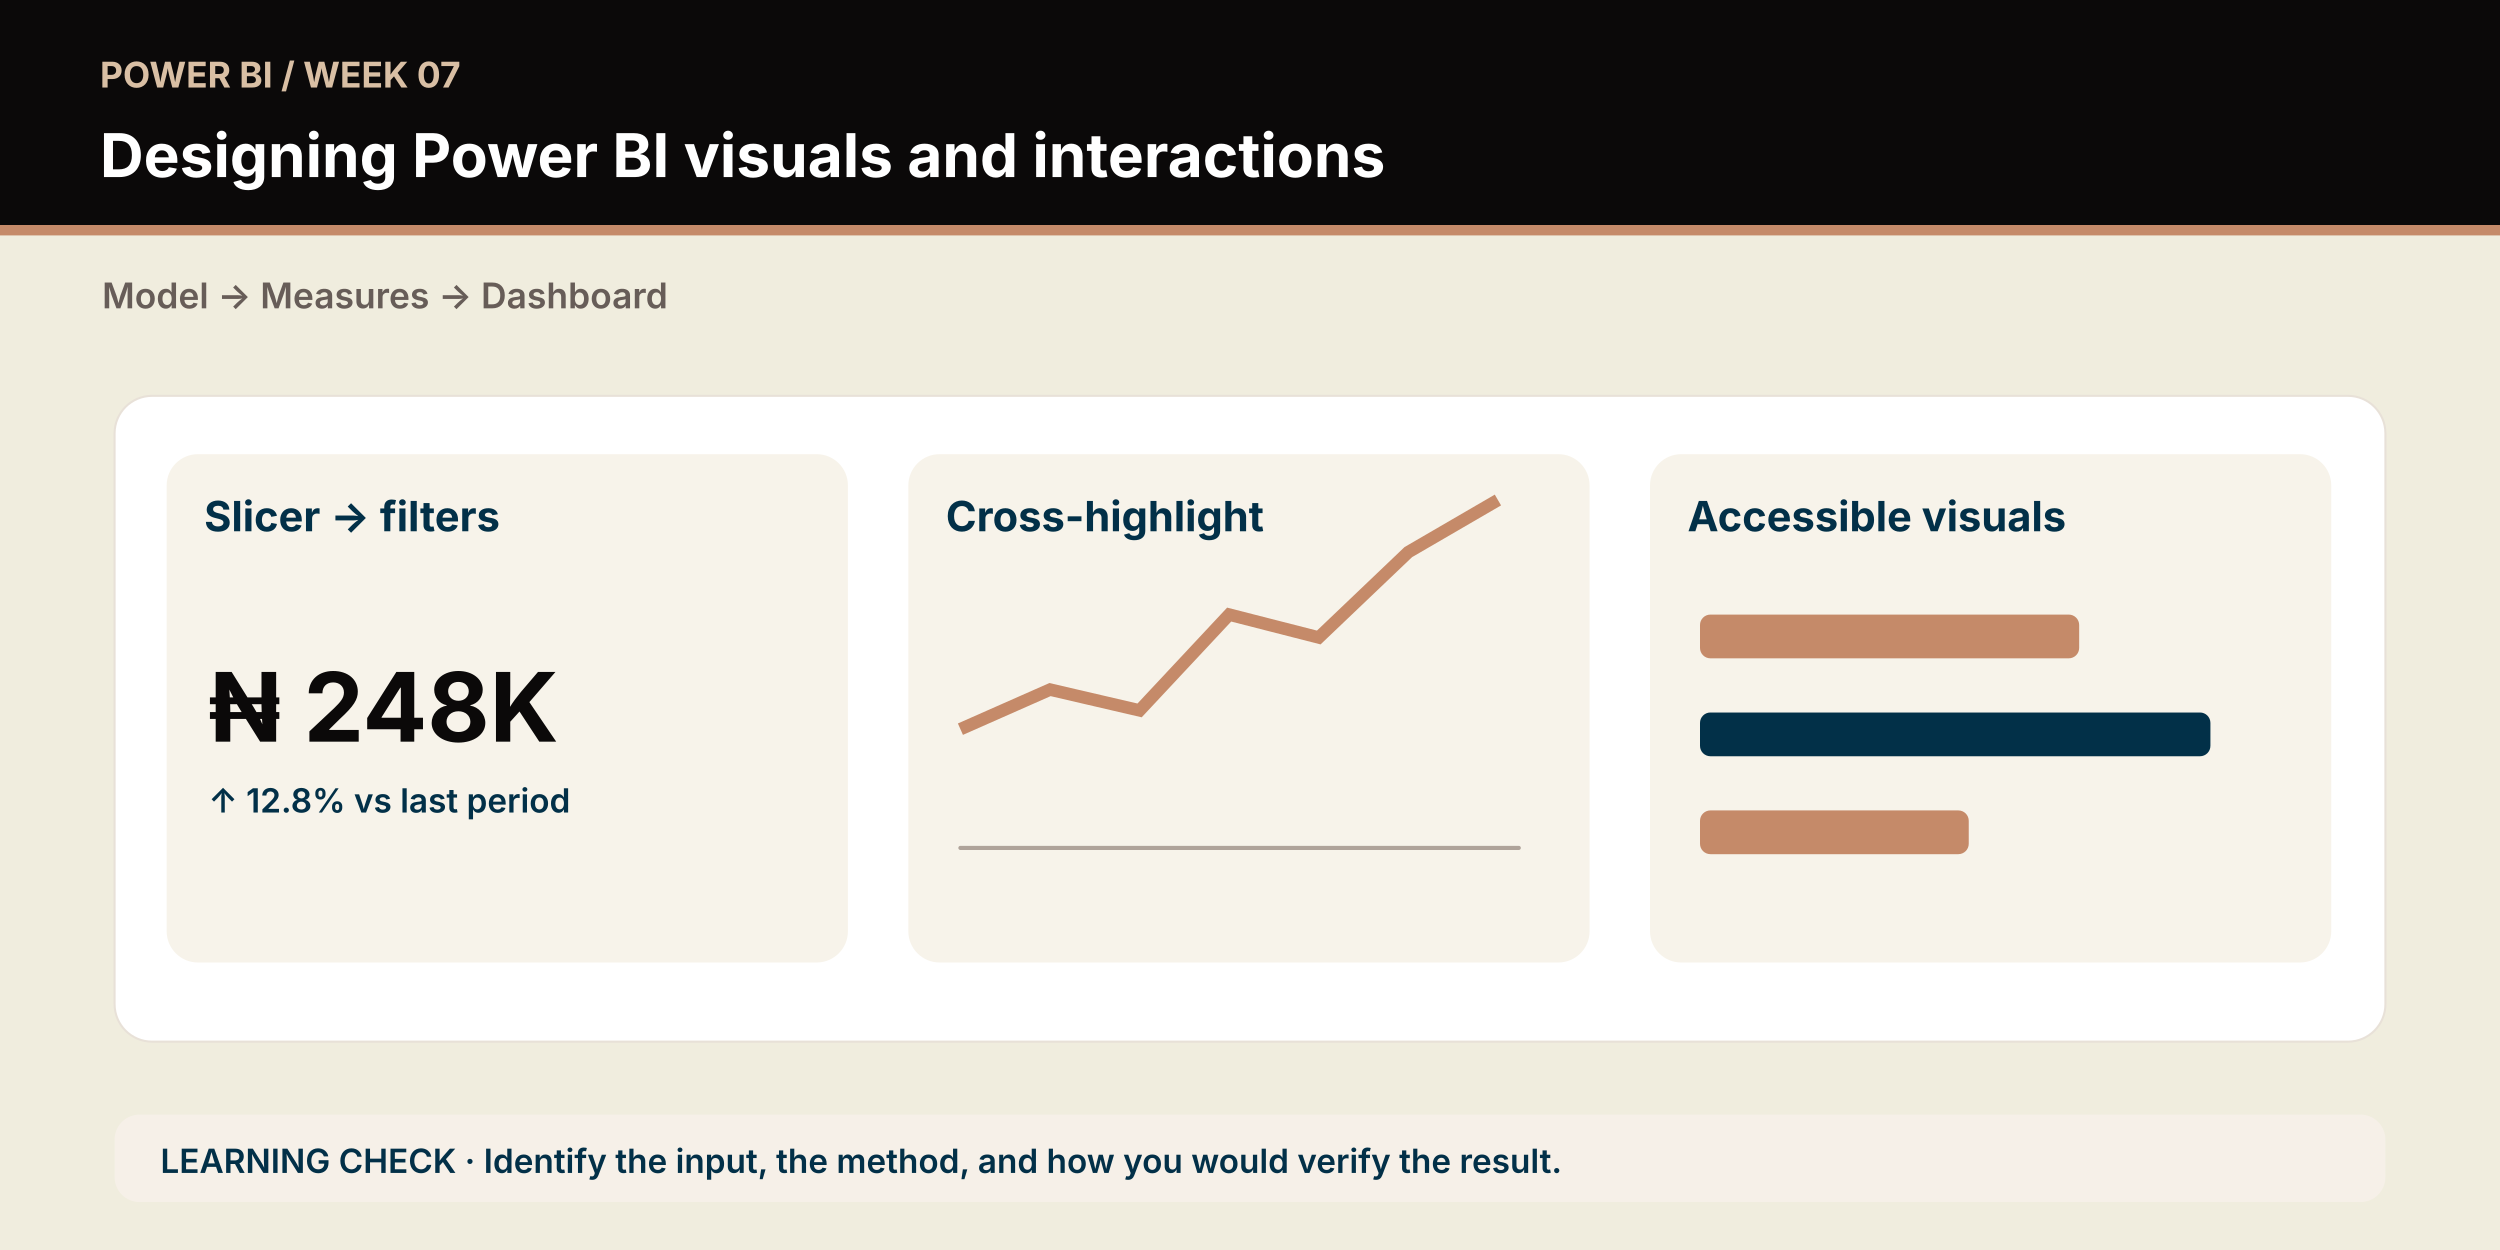
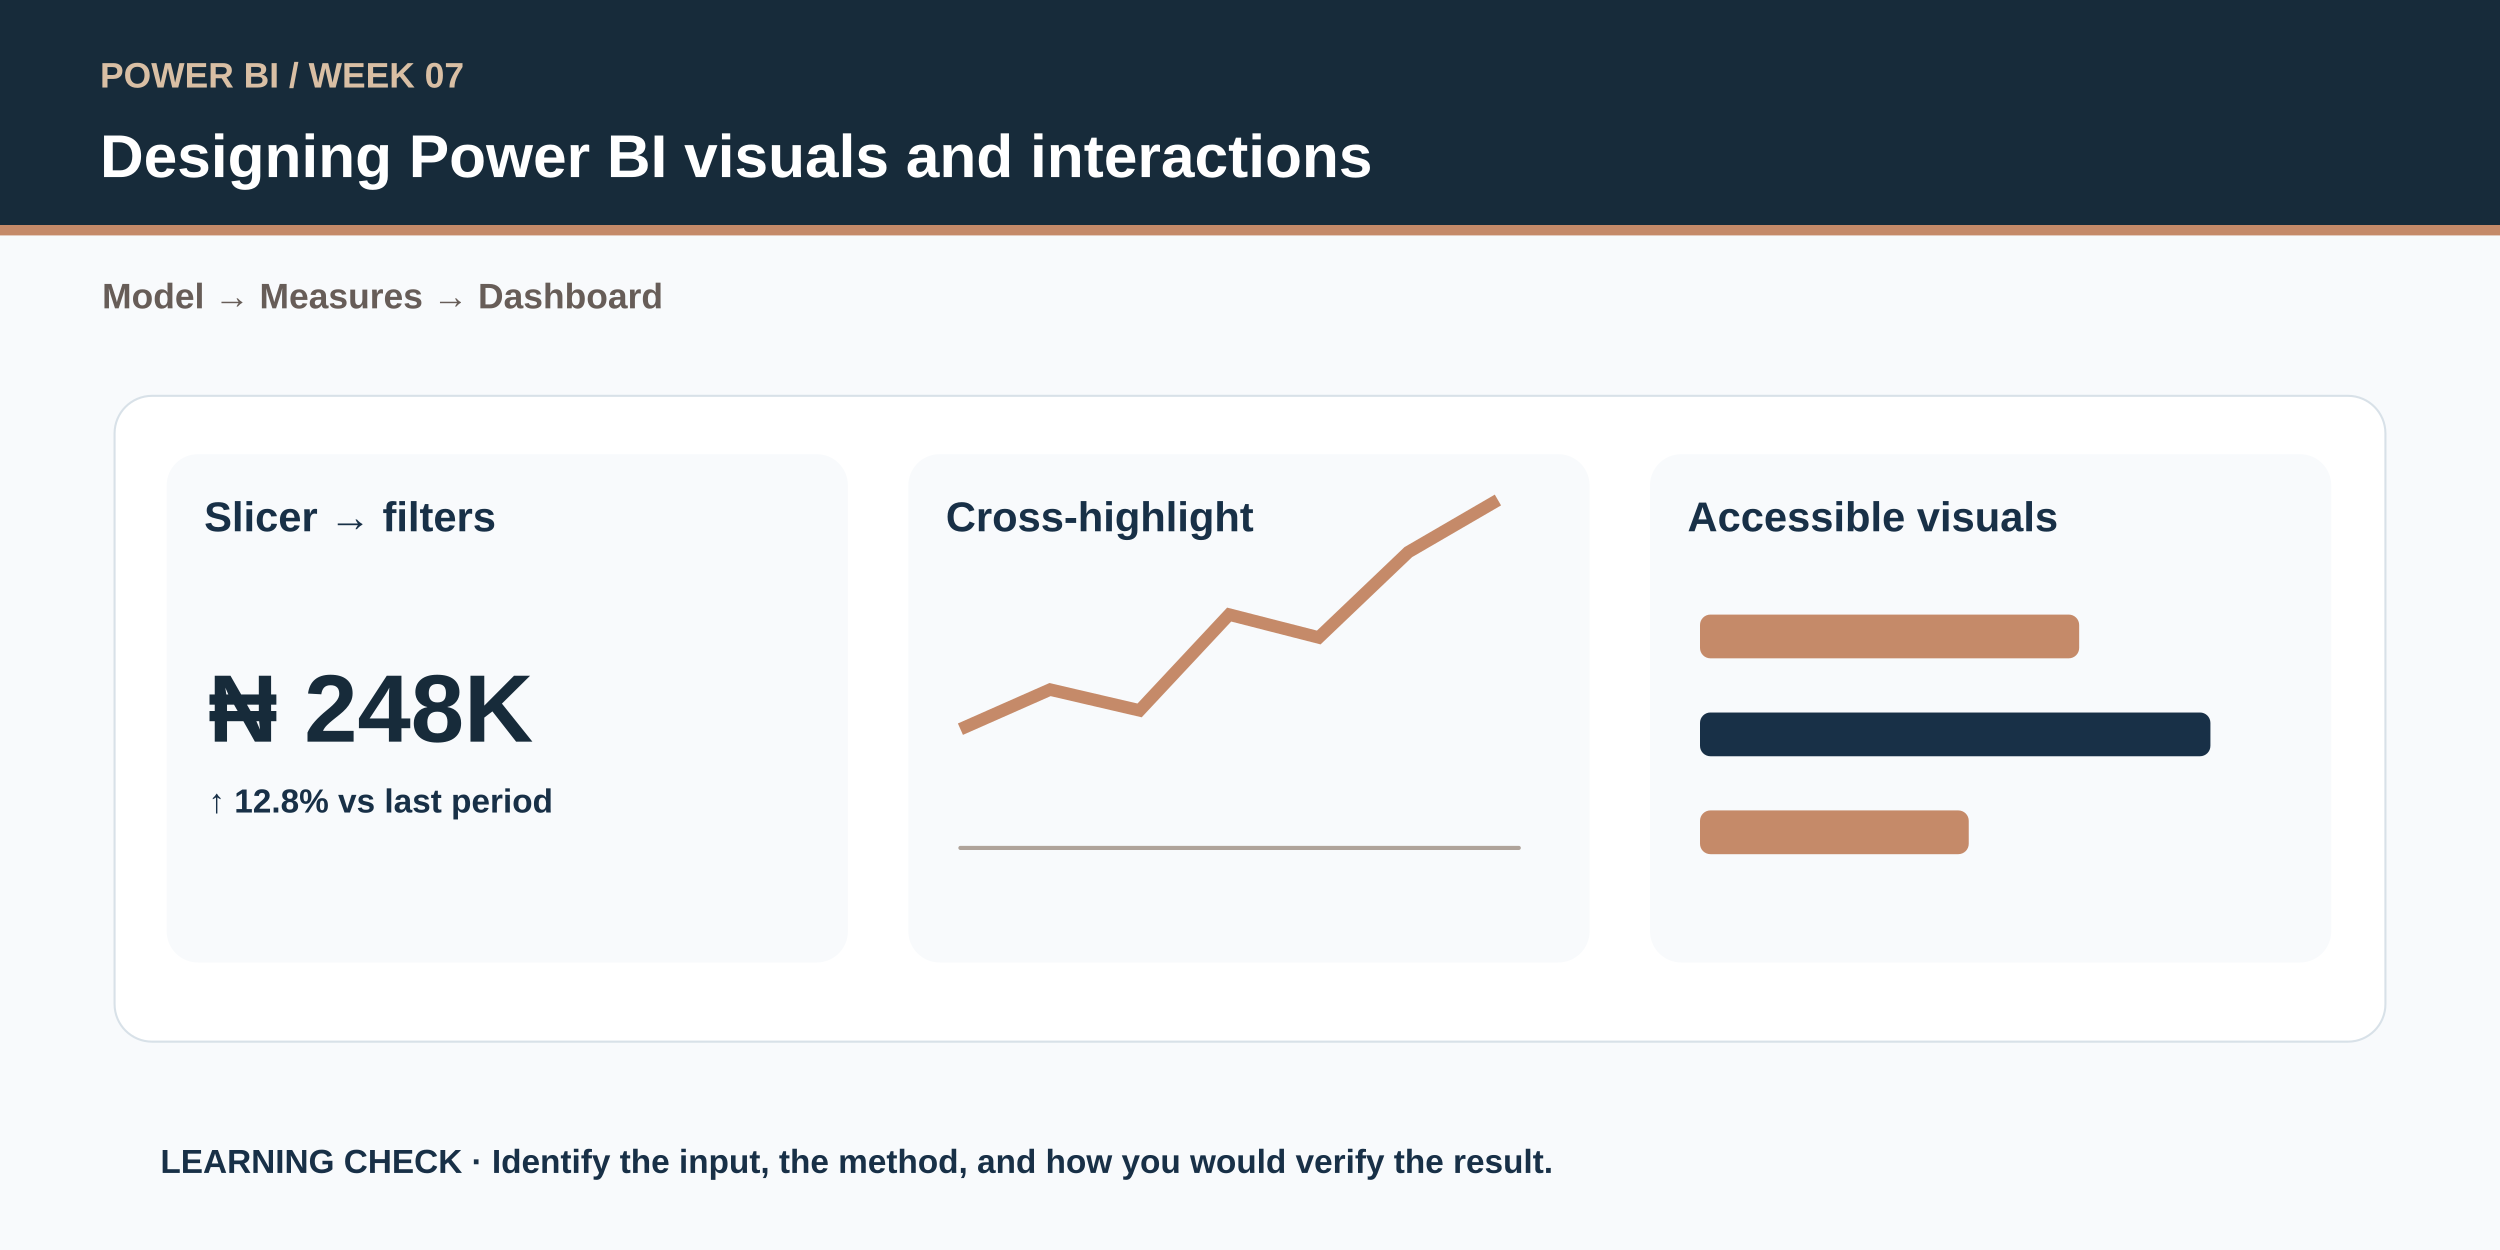
<svg xmlns="http://www.w3.org/2000/svg" width="1200" height="600" viewBox="0 0 1200 600" role="img" aria-label="POWER BI week 7: Designing Power BI visuals and interactions concept diagram">
-   <rect x="0" y="0" width="1200" height="600" rx="0" fill="#F0EDDE" stroke="none" />
-   <rect x="0" y="0" width="1200" height="112" rx="0" fill="#0B0909" stroke="none" />
+   <rect x="0" y="0" width="1200" height="600" rx="0" fill="#F8FAFC" stroke="none" />
+   <rect x="0" y="0" width="1200" height="112" rx="0" fill="#172B3A" stroke="none" />
  <rect x="0" y="108" width="1200" height="5" rx="0" fill="#C58A69" stroke="none" />
-   <text x="48" y="42" fill="#D9BFA4" font-size="17" font-family="Inter,Arial,sans-serif" font-weight="700">POWER BI  /  WEEK 07</text>
-   <text x="48" y="85" fill="#FFFFFF" font-size="29" font-family="Inter,Arial,sans-serif" font-weight="700">Designing Power BI visuals and interactions</text>
-   <text x="49" y="148" fill="#675D58" font-size="17" font-family="Inter,Arial,sans-serif" font-weight="600">Model → Measures → Dashboard</text>
-   <rect x="55" y="190" width="1090" height="310" rx="18" fill="#FFFFFF" stroke="#E8E1D8" />
-   <rect x="80" y="218" width="327" height="244" rx="15" fill="#F7F3EA" stroke="none" />
-   <text x="98" y="255" fill="#023048" font-size="20" font-family="Inter,Arial,sans-serif" font-weight="700">Slicer → filters</text>
-   <text x="100" y="356" fill="#0B0909" font-size="46" font-family="Inter,Arial,sans-serif" font-weight="700">₦ 248K</text>
-   <text x="100" y="390" fill="#023048" font-size="16" font-family="Inter,Arial,sans-serif" font-weight="600">↑ 12.8% vs last period</text>
-   <rect x="436" y="218" width="327" height="244" rx="15" fill="#F7F3EA" stroke="none" />
-   <text x="454" y="255" fill="#023048" font-size="20" font-family="Inter,Arial,sans-serif" font-weight="700">Cross-highlight</text>
+   <text x="48" y="42" fill="#D9BFA4" font-size="17" font-family="Segoe UI,Arial,sans-serif" font-weight="700">POWER BI  /  WEEK 07</text>
+   <text x="48" y="85" fill="#FFFFFF" font-size="29" font-family="Segoe UI,Arial,sans-serif" font-weight="700">Designing Power BI visuals and interactions</text>
+   <text x="49" y="148" fill="#675D58" font-size="17" font-family="Segoe UI,Arial,sans-serif" font-weight="600">Model → Measures → Dashboard</text>
+   <rect x="55" y="190" width="1090" height="310" rx="18" fill="#FFFFFF" stroke="#D8E1E8" />
+   <rect x="80" y="218" width="327" height="244" rx="15" fill="#F8FAFC" stroke="none" />
+   <text x="98" y="255" fill="#183047" font-size="20" font-family="Segoe UI,Arial,sans-serif" font-weight="700">Slicer → filters</text>
+   <text x="100" y="356" fill="#172B3A" font-size="46" font-family="Segoe UI,Arial,sans-serif" font-weight="700">₦ 248K</text>
+   <text x="100" y="390" fill="#183047" font-size="16" font-family="Segoe UI,Arial,sans-serif" font-weight="600">↑ 12.8% vs last period</text>
+   <rect x="436" y="218" width="327" height="244" rx="15" fill="#F8FAFC" stroke="none" />
+   <text x="454" y="255" fill="#183047" font-size="20" font-family="Segoe UI,Arial,sans-serif" font-weight="700">Cross-highlight</text>
  <path d="M461 407 L729 407" fill="none" stroke="#AFA39A" stroke-width="2" stroke-linecap="round" />
  <polyline points="461,350 504,331 547,341 590,295 633,306 676,265 719,240" fill="none" stroke="#C58A69" stroke-width="6" />
-   <rect x="792" y="218" width="327" height="244" rx="15" fill="#F7F3EA" stroke="none" />
-   <text x="810" y="255" fill="#023048" font-size="20" font-family="Inter,Arial,sans-serif" font-weight="700">Accessible visuals</text>
+   <rect x="792" y="218" width="327" height="244" rx="15" fill="#F8FAFC" stroke="none" />
+   <text x="810" y="255" fill="#183047" font-size="20" font-family="Segoe UI,Arial,sans-serif" font-weight="700">Accessible visuals</text>
  <rect x="816" y="295" width="182" height="21" rx="5" fill="#C58A69" stroke="none" />
-   <rect x="816" y="342" width="245" height="21" rx="5" fill="#023048" stroke="none" />
+   <rect x="816" y="342" width="245" height="21" rx="5" fill="#183047" stroke="none" />
  <rect x="816" y="389" width="129" height="21" rx="5" fill="#C58A69" stroke="none" />
-   <rect x="55" y="535" width="1090" height="42" rx="12" fill="#F6F0E8" stroke="none" />
-   <text x="77" y="563" fill="#023048" font-size="16" font-family="Inter,Arial,sans-serif" font-weight="600">LEARNING CHECK  ·  Identify the input, the method, and how you would verify the result.</text>
+   <rect x="55" y="535" width="1090" height="42" rx="12" fill="#F8FAFC" stroke="none" />
+   <text x="77" y="563" fill="#183047" font-size="16" font-family="Segoe UI,Arial,sans-serif" font-weight="600">LEARNING CHECK  ·  Identify the input, the method, and how you would verify the result.</text>
</svg>
